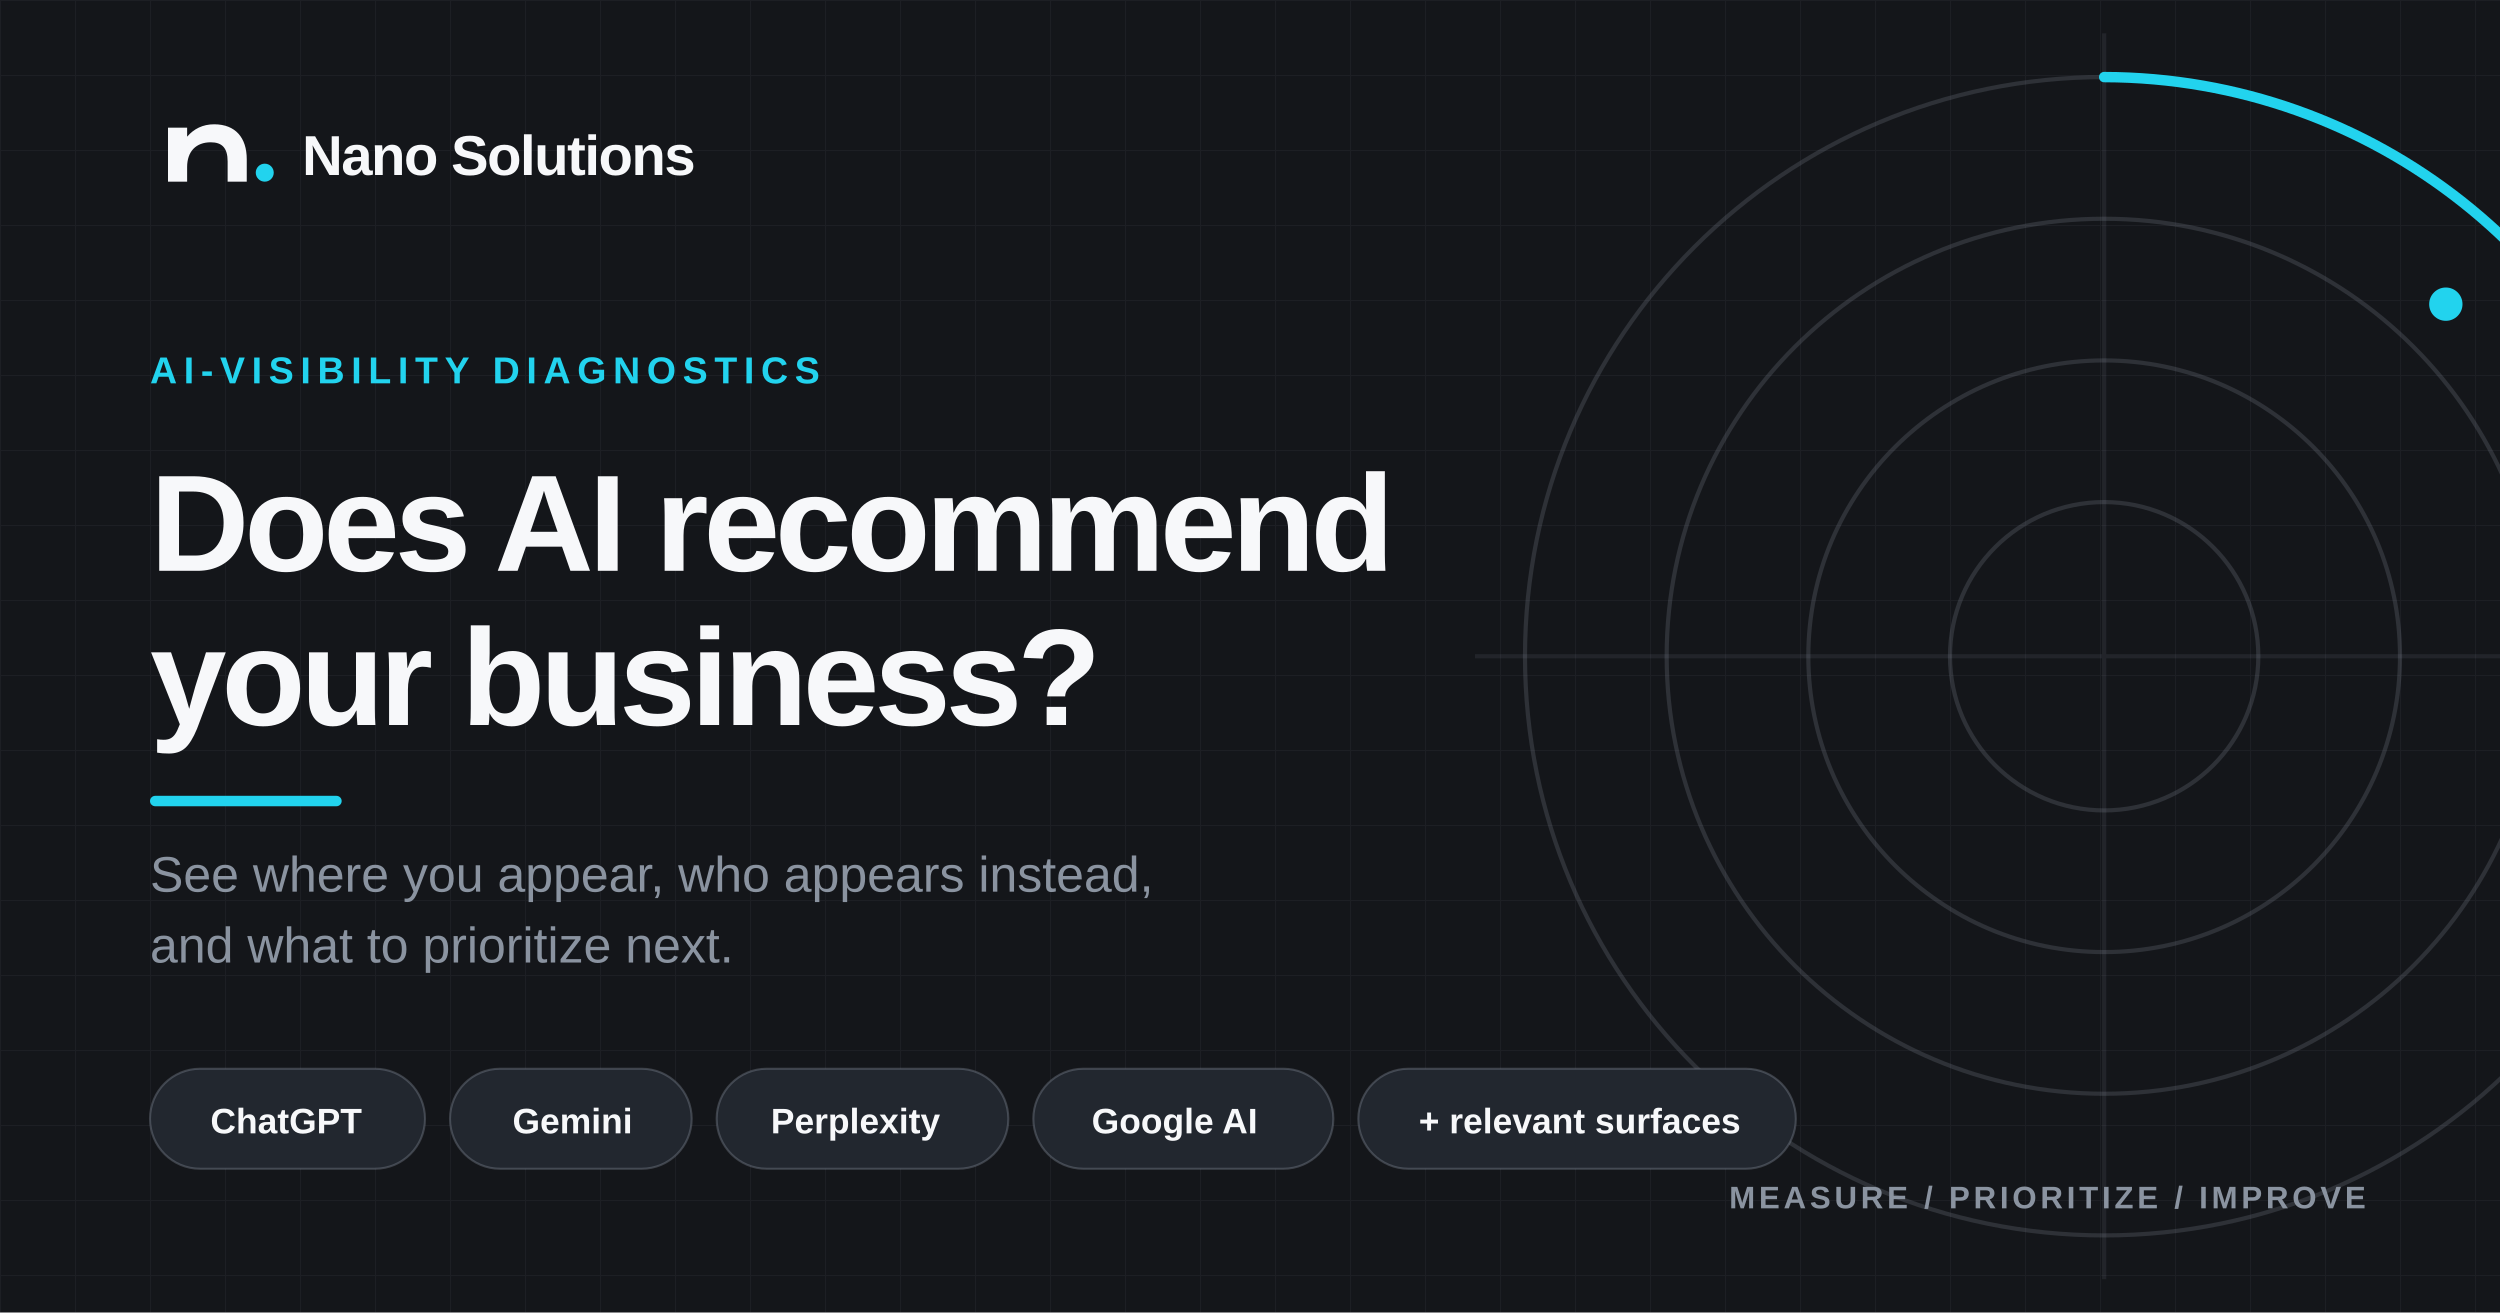
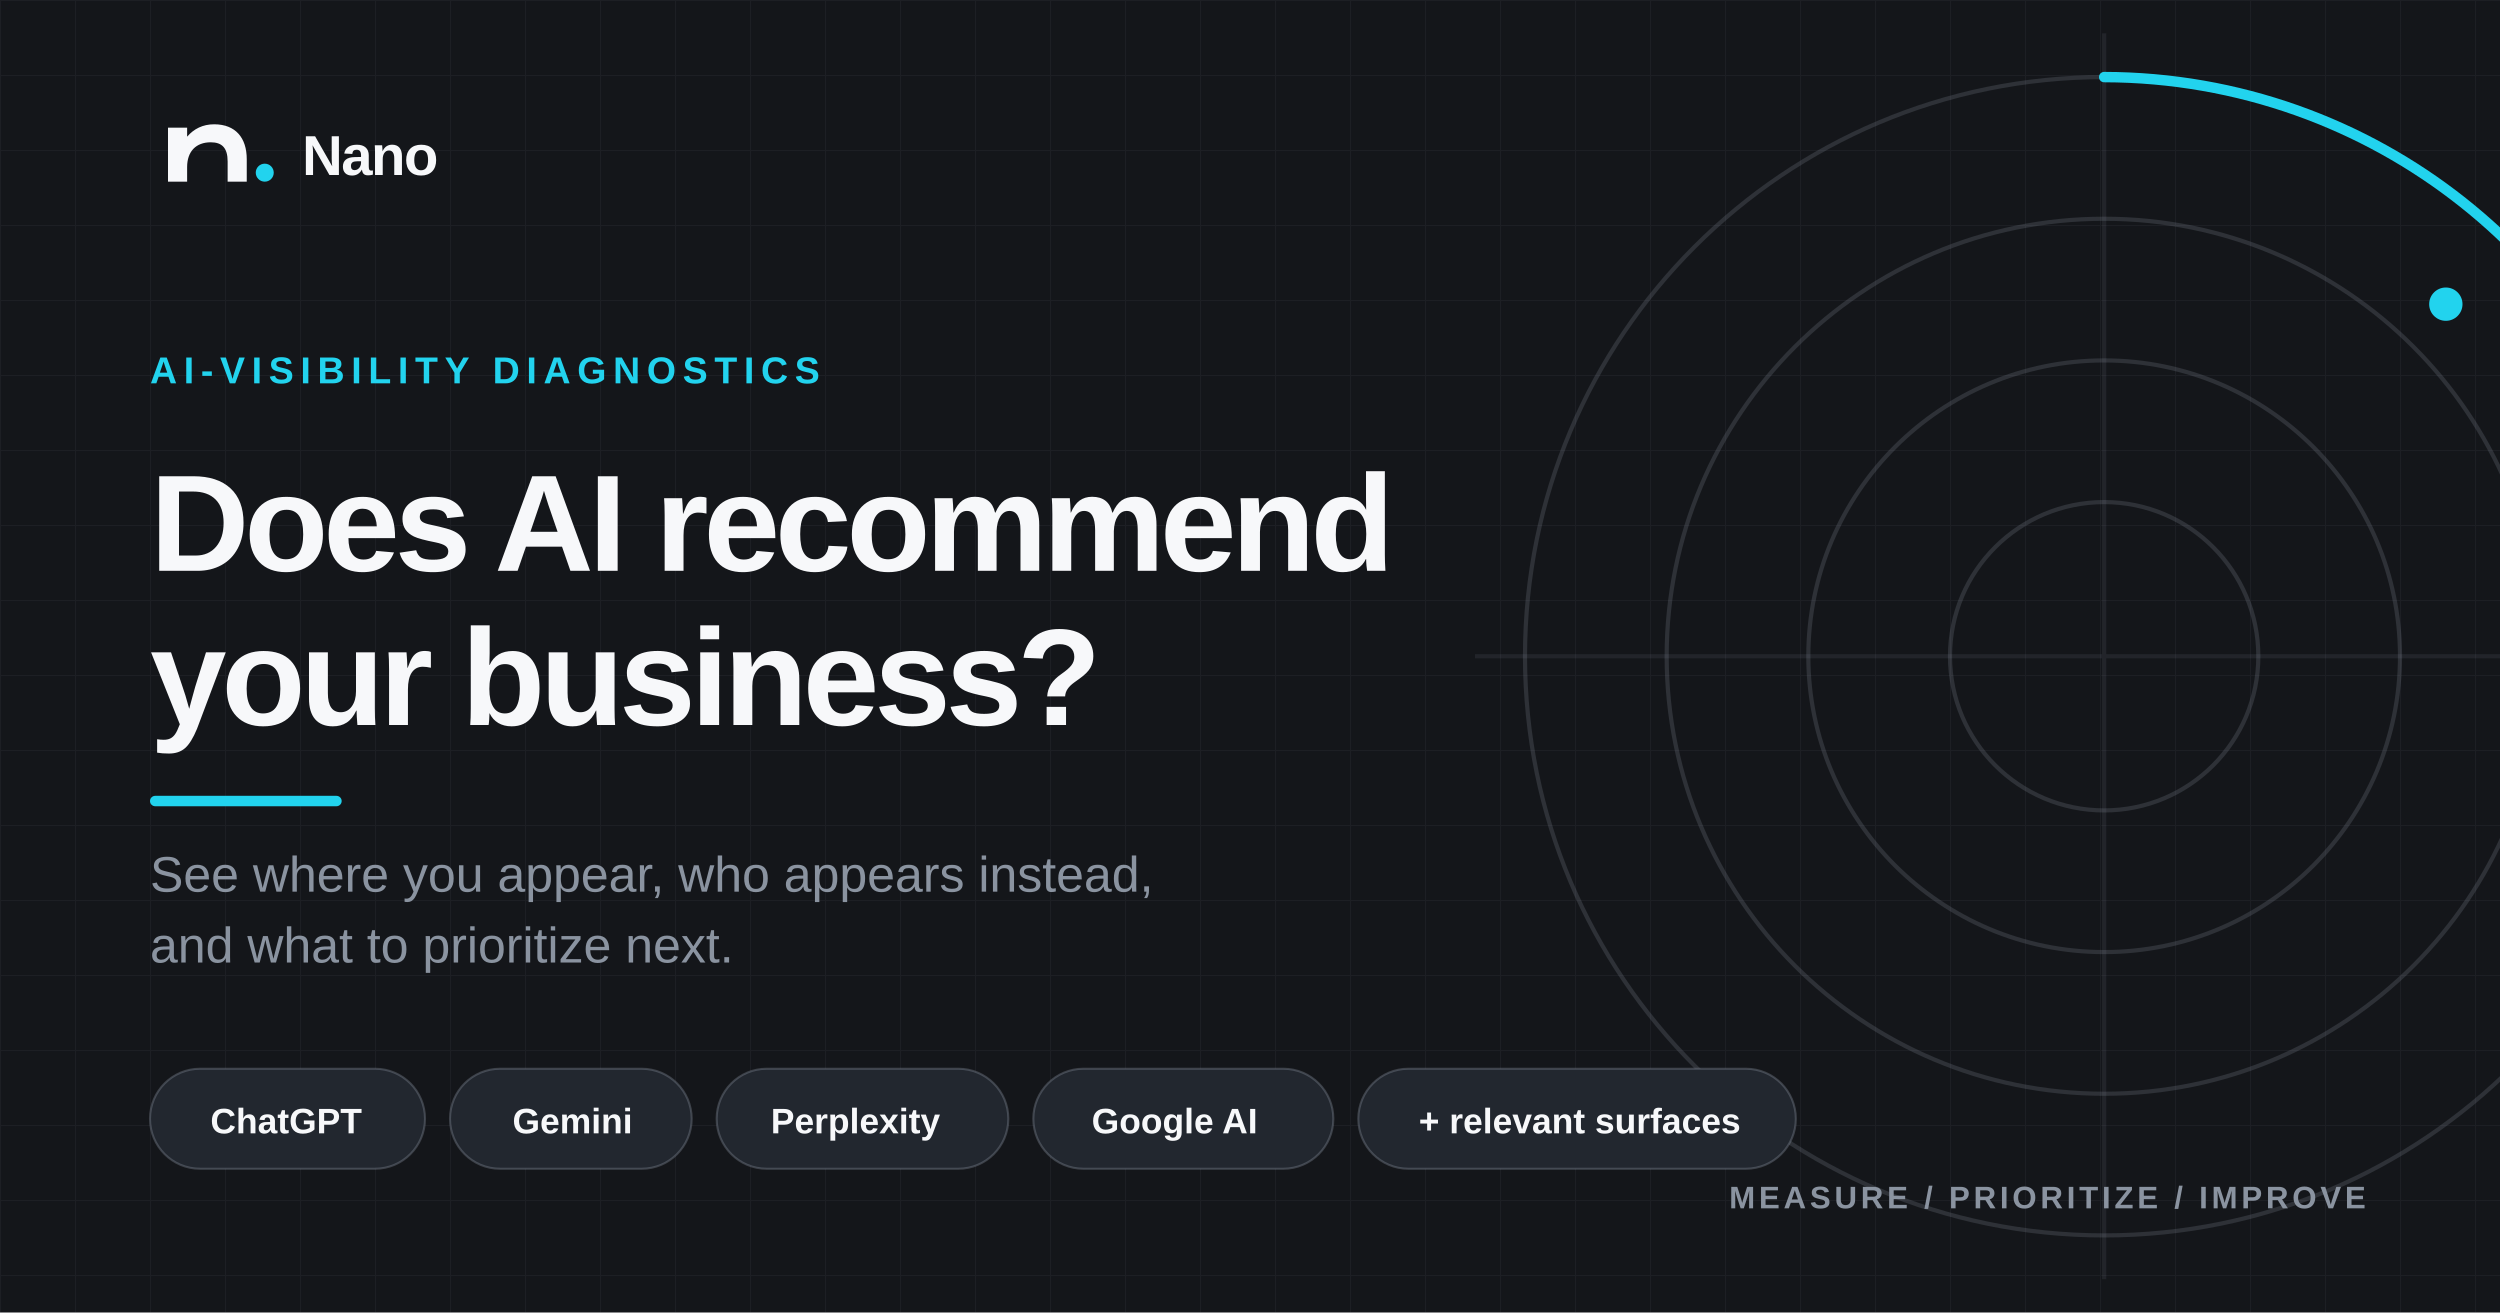
<svg xmlns="http://www.w3.org/2000/svg" width="1200" height="630" viewBox="0 0 1200 630" role="img" aria-labelledby="title desc">
  <defs>
    <pattern id="grid" width="36" height="36" patternUnits="userSpaceOnUse">
      <path d="M36 0H0V36" fill="none" stroke="#8A93A0" stroke-opacity=".08" stroke-width="1" />
    </pattern>
    <clipPath id="canvas">
      <rect width="1200" height="630" rx="0" />
    </clipPath>
  </defs>
  <rect width="1200" height="630" fill="#14161A" />
  <rect width="1200" height="630" fill="url(#grid)" />
  <g clip-path="url(#canvas)" fill="none">
    <g stroke="#8A93A0" stroke-opacity=".22" stroke-width="2">
      <circle cx="1010" cy="315" r="278" />
      <circle cx="1010" cy="315" r="210" />
      <circle cx="1010" cy="315" r="142" />
      <circle cx="1010" cy="315" r="74" />
      <path d="M708 315h492M1010 16v598" stroke-opacity=".12" />
    </g>
    <path d="M1010 37a278 278 0 0 1 270 214" stroke="#22D3EE" stroke-width="5" stroke-linecap="round" />
  </g>
  <circle cx="1174" cy="146" r="8" fill="#22D3EE" />
  <g transform="translate(72 44) scale(.54)">
    <path fill="#F7F8FA" d="M16 80V32h17v8c6-7 14-11 24-11 19 0 29 12 29 31v20H69V62c0-12-5-17-15-17-13 0-21 8-21 22v13H16Z" />
    <circle cx="102" cy="72" r="8" fill="#22D3EE" />
  </g>
-   <text x="145" y="84" fill="#F7F8FA" font-family="Segoe UI, Arial, sans-serif" font-size="27" font-weight="700" letter-spacing="-.7">Nano Solutions</text>
+   <text x="145" y="84" fill="#F7F8FA" font-family="Segoe UI, Arial, sans-serif" font-size="27" font-weight="700" letter-spacing="-.7">Nano</text>
  <text x="72" y="184" fill="#22D3EE" font-family="Segoe UI, Arial, sans-serif" font-size="18" font-weight="700" letter-spacing="3.2">AI-VISIBILITY DIAGNOSTICS</text>
  <text x="72" y="274" fill="#F7F8FA" font-family="Segoe UI, Arial, sans-serif" font-size="66" font-weight="750" letter-spacing="-2.4">Does AI recommend</text>
  <text x="72" y="348" fill="#F7F8FA" font-family="Segoe UI, Arial, sans-serif" font-size="66" font-weight="750" letter-spacing="-2.4">your business?</text>
  <rect x="72" y="382" width="92" height="5" rx="2.5" fill="#22D3EE" />
  <text x="72" y="428" fill="#8A93A0" font-family="Segoe UI, Arial, sans-serif" font-size="24" font-weight="400">See where you appear, who appears instead,</text>
  <text x="72" y="462" fill="#8A93A0" font-family="Segoe UI, Arial, sans-serif" font-size="24" font-weight="400">and what to prioritize next.</text>
  <g font-family="Segoe UI, Arial, sans-serif" font-size="17" font-weight="650" fill="#F7F8FA">
    <rect x="72" y="513" width="132" height="48" rx="24" fill="#22272F" stroke="#8A93A0" stroke-opacity=".35" />
    <text x="101" y="544">ChatGPT</text>
    <rect x="216" y="513" width="116" height="48" rx="24" fill="#22272F" stroke="#8A93A0" stroke-opacity=".35" />
    <text x="246" y="544">Gemini</text>
    <rect x="344" y="513" width="140" height="48" rx="24" fill="#22272F" stroke="#8A93A0" stroke-opacity=".35" />
    <text x="370" y="544">Perplexity</text>
    <rect x="496" y="513" width="144" height="48" rx="24" fill="#22272F" stroke="#8A93A0" stroke-opacity=".35" />
    <text x="524" y="544">Google AI</text>
    <rect x="652" y="513" width="210" height="48" rx="24" fill="#22272F" stroke="#8A93A0" stroke-opacity=".35" />
    <text x="681" y="544">+ relevant surfaces</text>
  </g>
  <text x="830" y="580" fill="#8A93A0" font-family="Segoe UI, Arial, sans-serif" font-size="15" font-weight="650" letter-spacing="1.8">MEASURE / PRIORITIZE / IMPROVE</text>
</svg>
